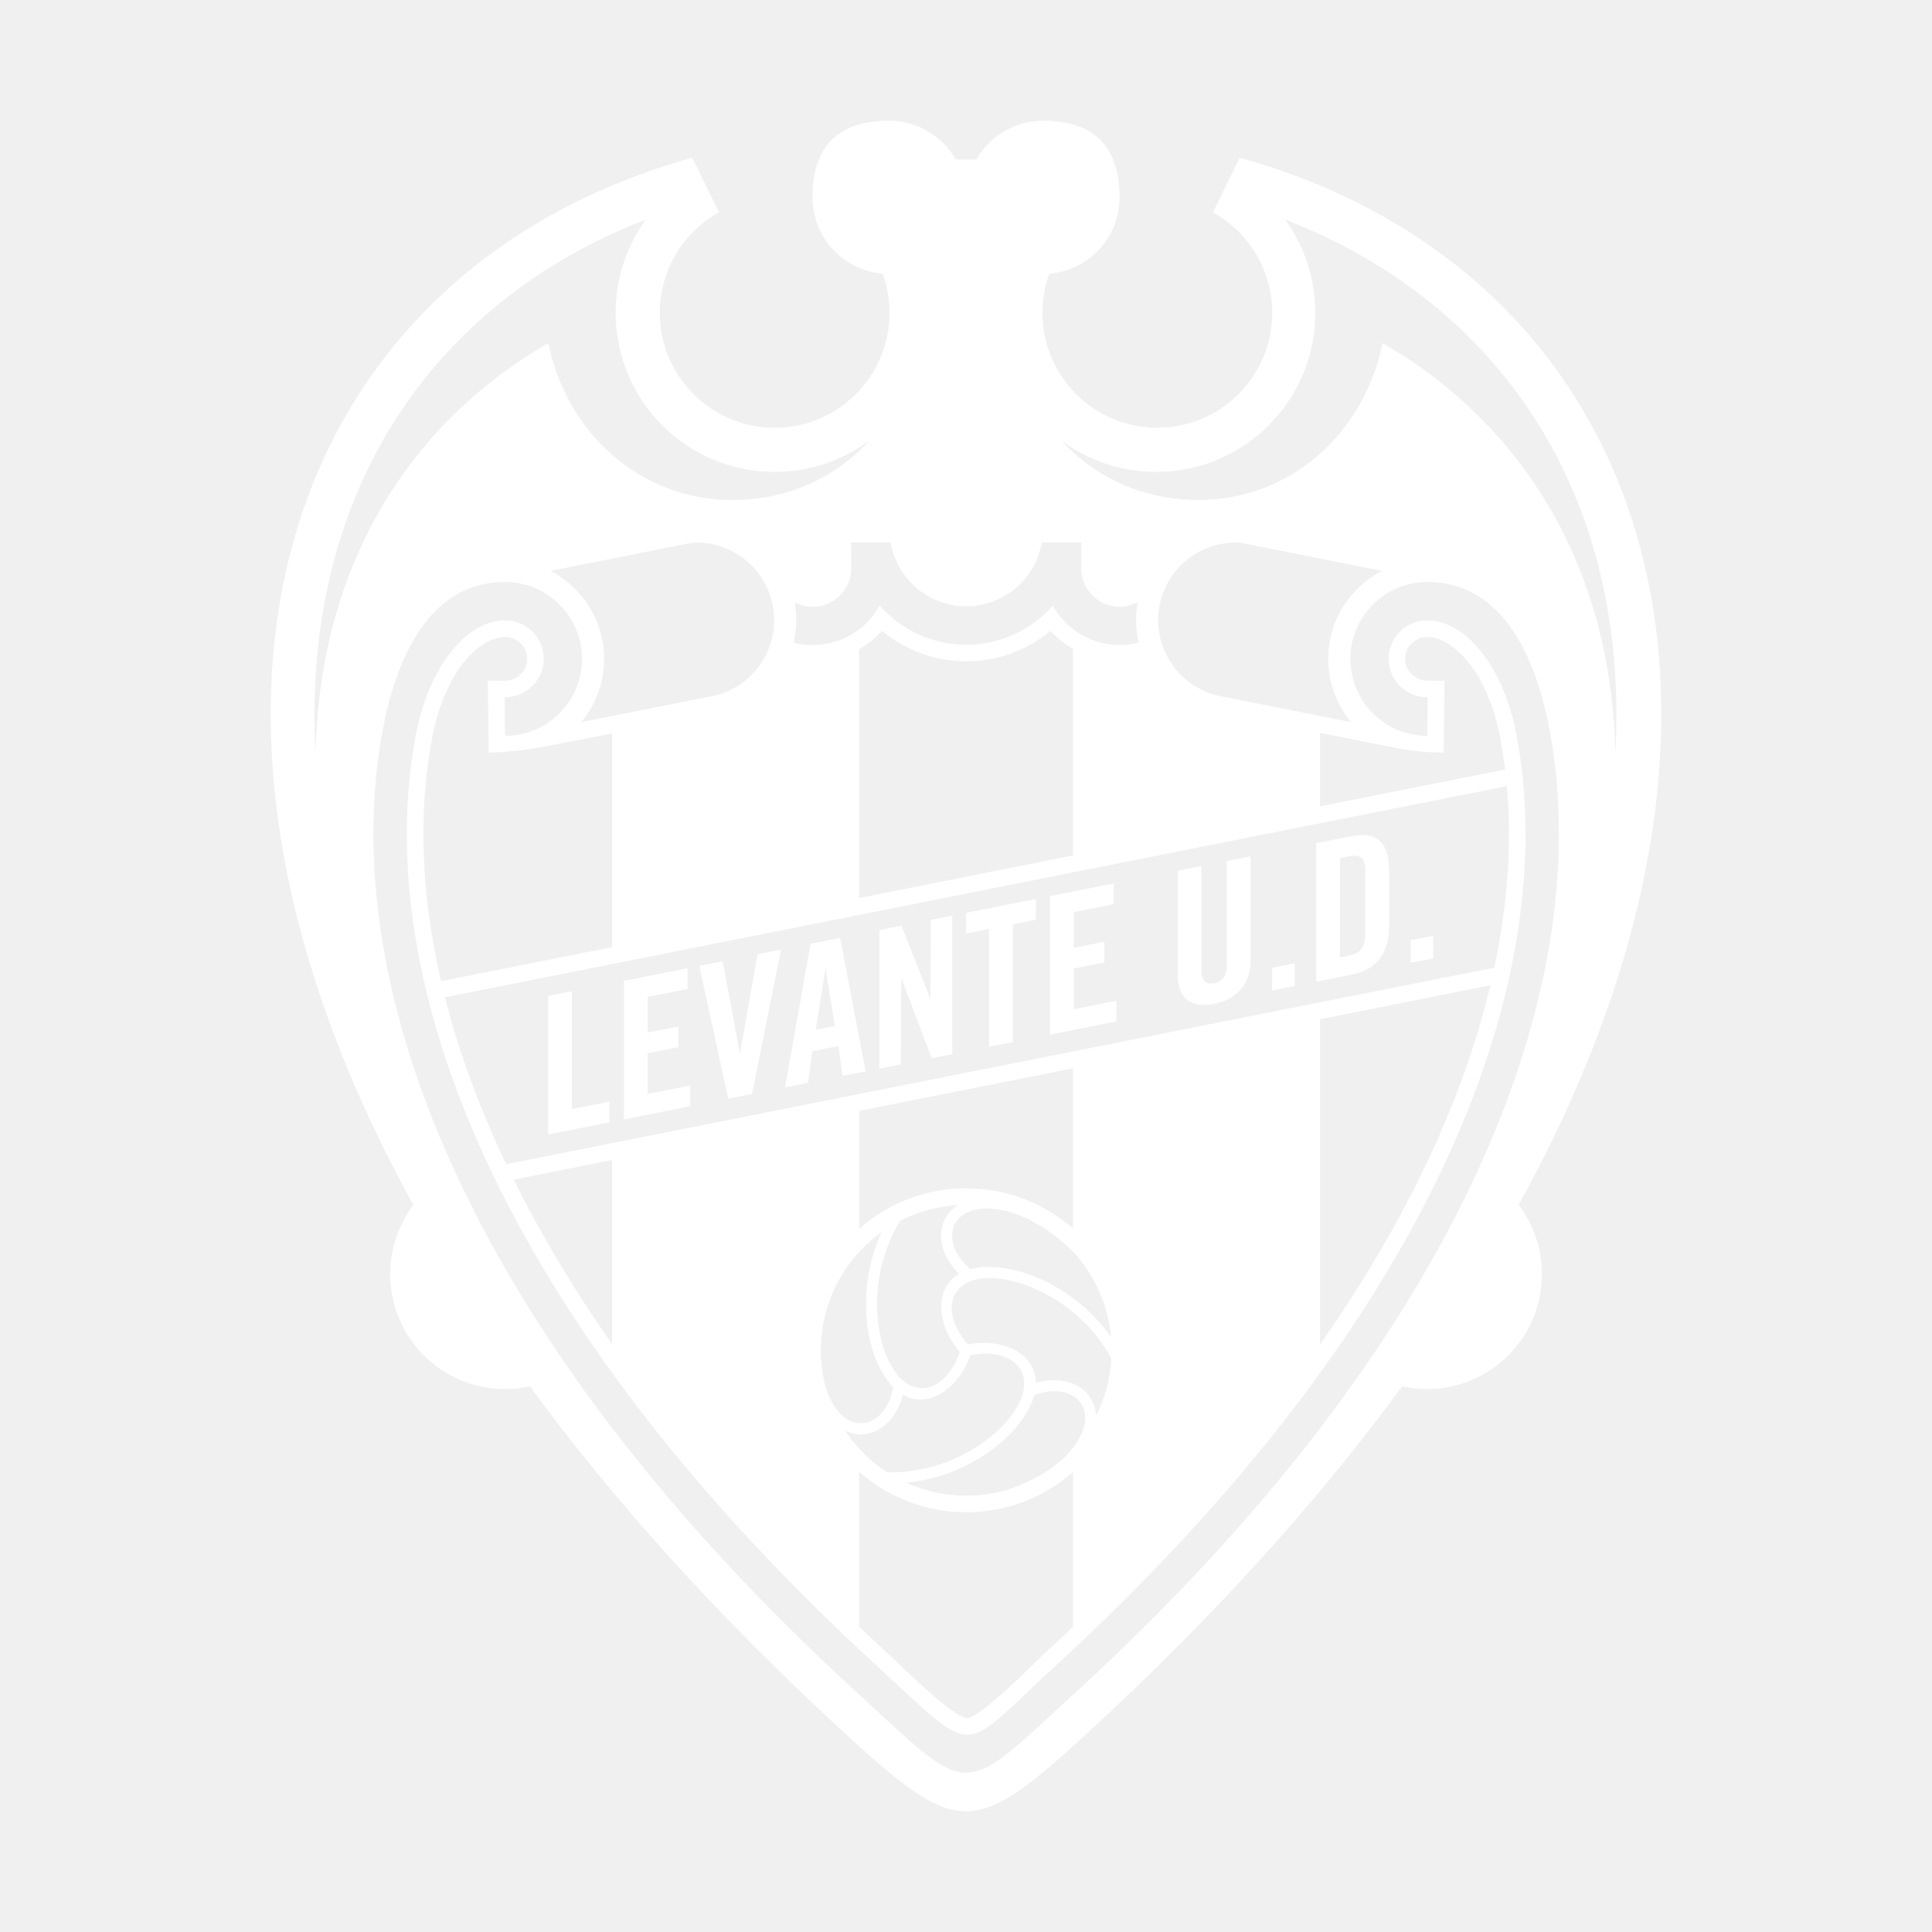
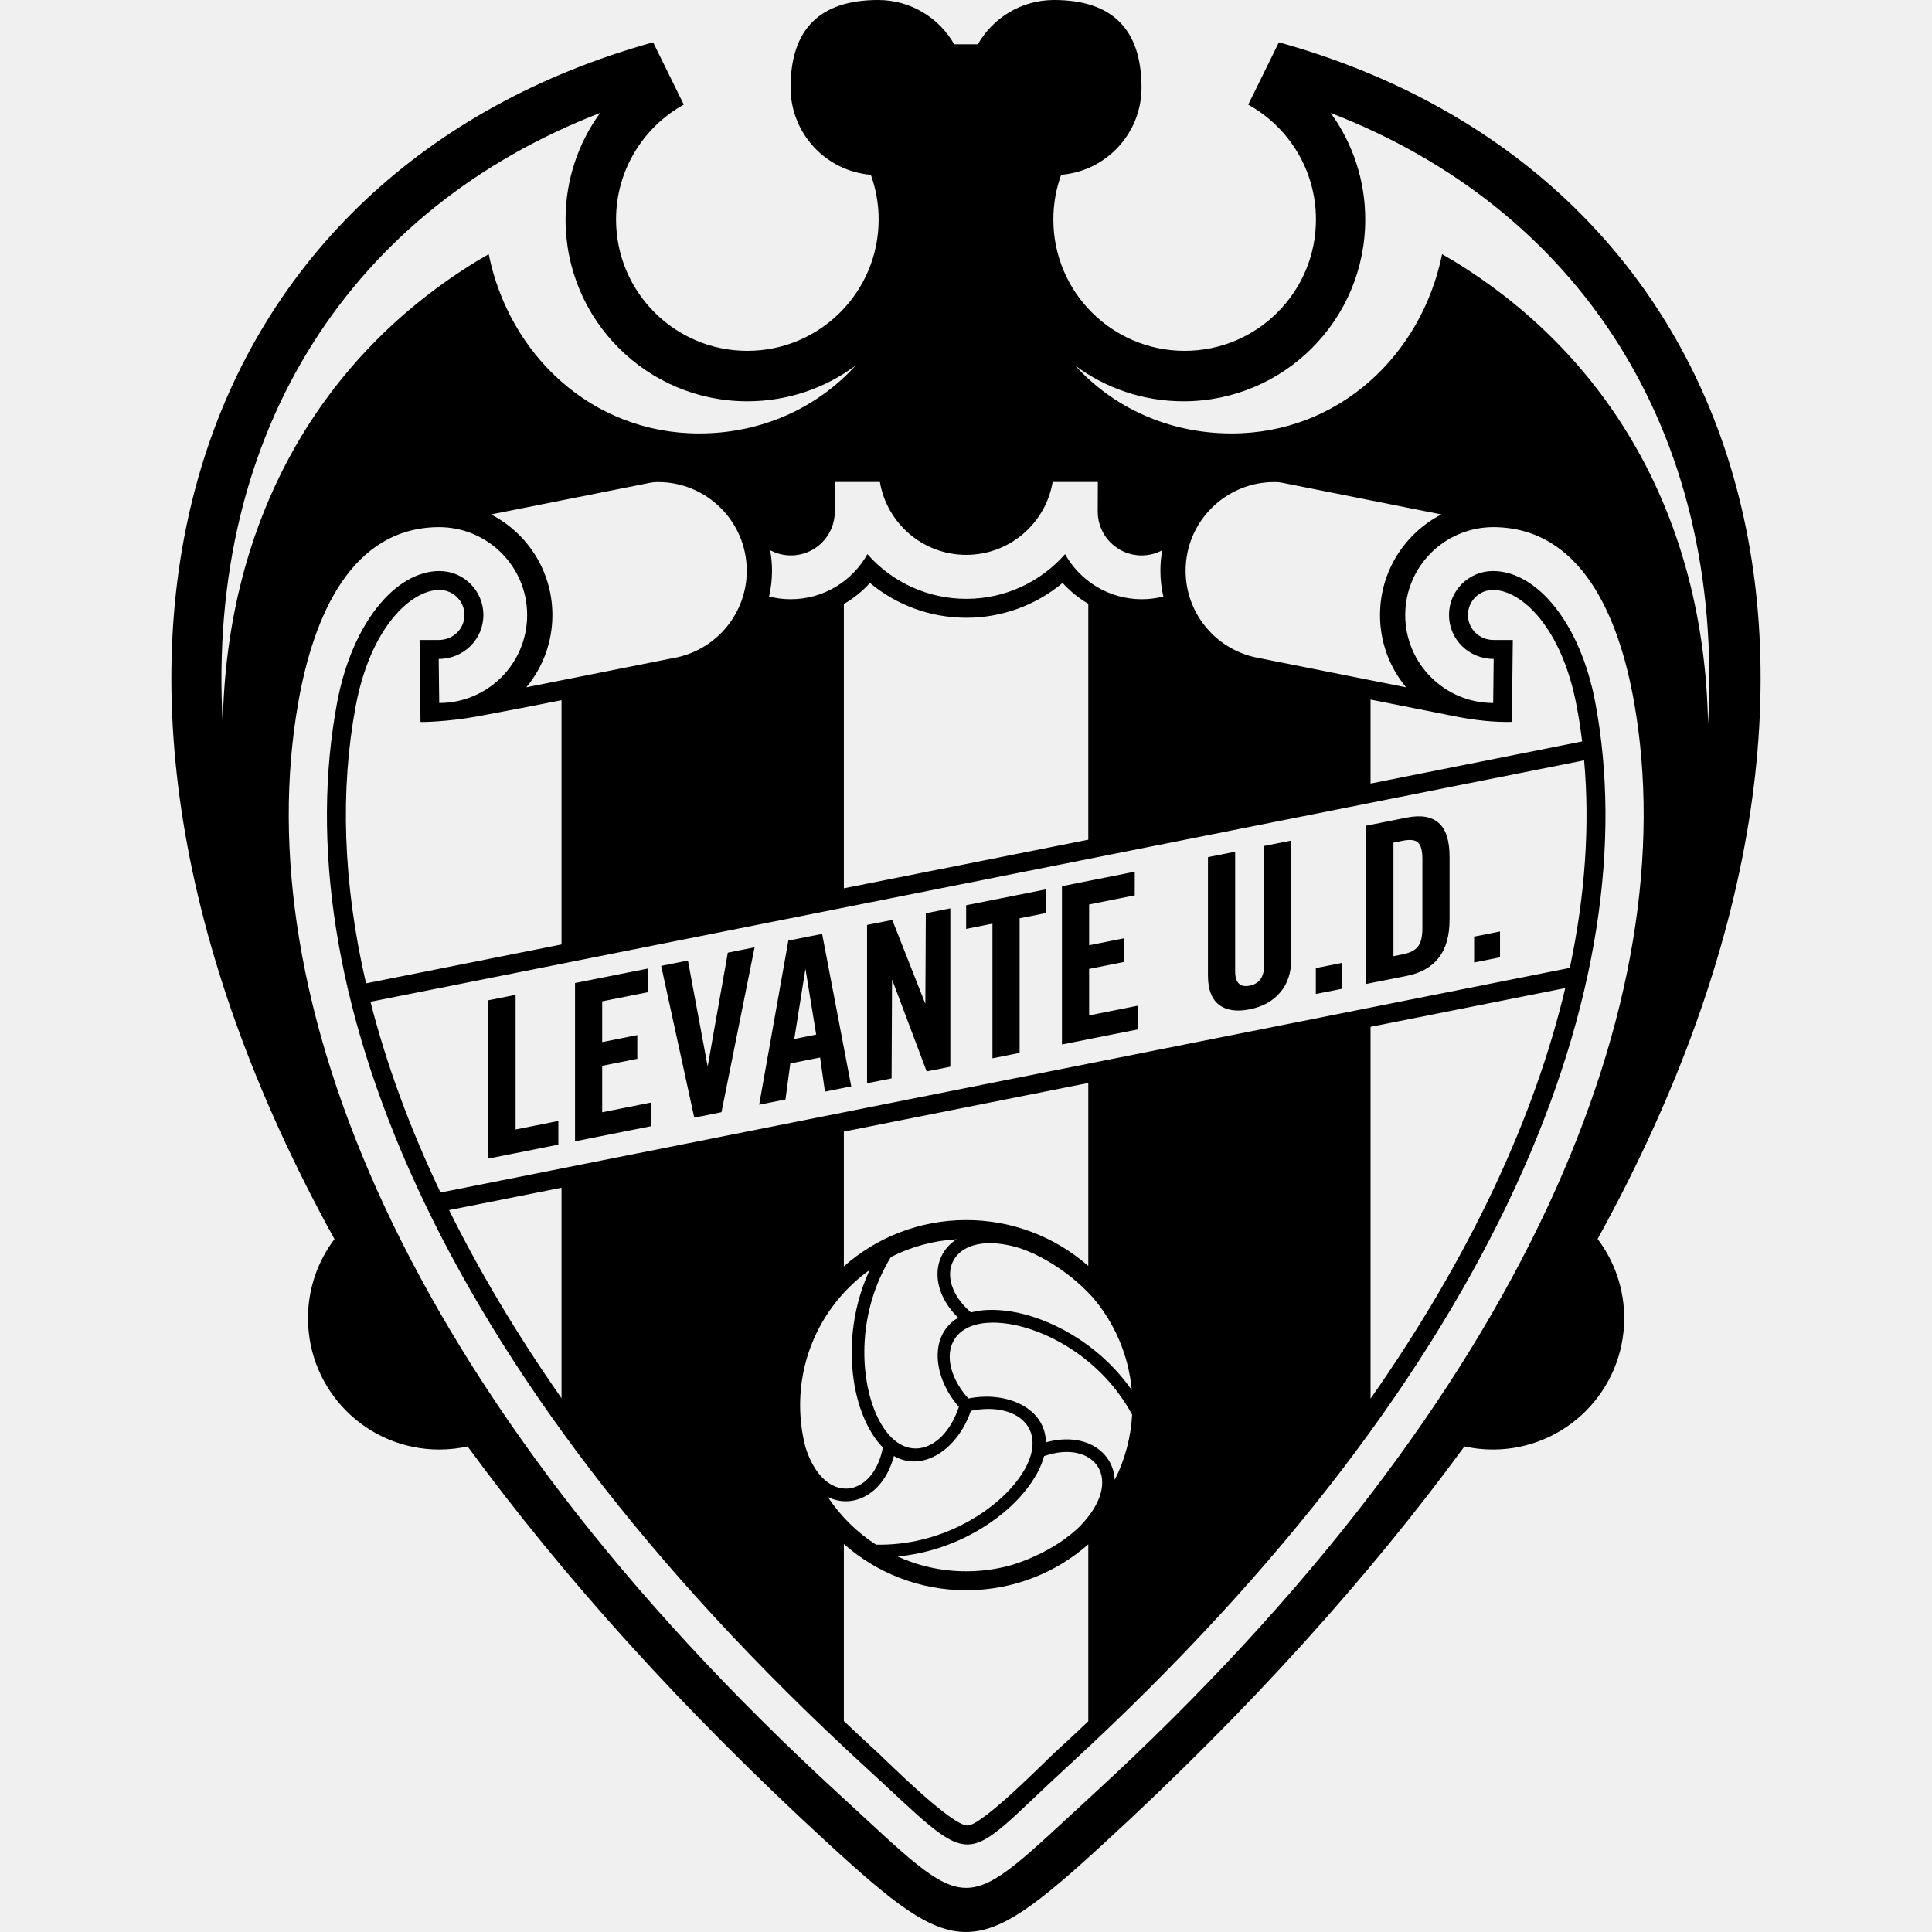
- <svg xmlns="http://www.w3.org/2000/svg" width="1200" height="1200" viewBox="0 0 1200 1200" fill="none">
-   <path d="M470.556 592.739L485.096 589.848L467.104 679.455L452.327 682.394L434.334 599.945L448.872 597.051L459.595 654.615L470.556 592.739ZM355.217 615.682L340.441 618.621V704.648L378.454 697.089V684.22L355.217 688.843V615.682ZM402.282 654.219L421.347 650.428V637.556L402.282 641.353V619.188L427.07 614.257V601.389L387.509 609.258V695.289L428.736 687.086V674.22L402.282 679.481V654.219ZM521.793 582.549L537.64 665.424L523.343 668.267L520.722 649.724L504.516 652.948L501.895 672.533L487.595 675.379L503.443 586.198L521.793 582.549ZM518.576 637.286L512.737 601.507L506.661 639.653L518.576 637.286ZM790.127 615.2L804.186 612.403V598.345L790.127 601.142V615.2ZM856.851 522.215C860.824 525.637 862.807 531.792 862.807 540.689V574.77C862.807 583.666 860.824 590.613 856.851 595.614C852.96 600.599 847.158 603.858 839.453 605.391L817.53 609.751V523.722L839.453 519.361C847.158 517.829 852.96 518.778 856.851 522.215ZM848.033 541.842C848.033 537.313 847.238 534.334 845.652 532.903C844.142 531.456 841.402 531.126 837.428 531.914L832.304 532.936V594.659L837.428 593.639C841.402 592.85 844.142 591.431 845.652 589.383C847.238 587.319 848.033 584.023 848.033 579.497V541.842ZM762.005 599.707C762.005 605.98 759.384 609.64 754.141 610.685C748.9 611.725 746.277 609.11 746.277 602.836V537.894L731.5 540.834V605.18C731.5 612.645 733.487 617.929 737.459 621.033C741.509 624.118 747.072 624.955 754.141 623.551C761.211 622.147 766.73 619.102 770.704 614.42C774.754 609.719 776.779 603.639 776.779 596.173V531.828L762.005 534.768L762.005 599.707ZM577.915 620.595L559.922 574.963L546.219 577.689V663.718L559.563 661.064L559.803 607.279L578.629 657.272L591.497 654.712V568.683L578.152 571.338L577.915 620.595ZM876.154 598.089L890.216 595.292V581.232L876.154 584.03V598.089ZM666.922 601.58L685.986 597.786V584.917L666.922 588.711V566.547L691.709 561.619V548.751L652.145 556.618V642.649L693.372 634.446V621.58L666.922 626.841V601.58ZM600.077 579.843L614.374 576.999V650.16L629.151 647.221V574.062L643.45 571.218V558.349L600.077 566.976L600.077 579.843ZM943.263 748.361C952.332 760.33 957.712 775.249 957.712 791.422C957.712 830.834 925.763 862.784 886.354 862.784C881.038 862.784 875.863 862.203 870.879 861.101C819.193 931.699 754.157 1004.19 674.493 1077.26C605.046 1140.96 594.817 1140.81 525.696 1077.43C445.956 1004.31 380.862 931.764 329.137 861.115C324.176 862.209 319.022 862.784 313.734 862.784C274.324 862.784 242.375 830.834 242.375 791.422C242.375 775.278 247.735 760.384 256.775 748.428C80.485 429.029 182.099 166.926 429.95 97.987L446.616 131.856C424.663 144.027 409.803 167.432 409.803 194.312C409.803 233.722 441.753 265.672 481.165 265.672C520.578 265.672 552.524 233.722 552.524 194.312C552.524 185.771 551.024 177.58 548.273 169.991C523.85 167.98 504.656 147.519 504.656 122.577C504.656 90.869 520.515 75.01 552.232 75C569.962 75 585.425 84.697 593.609 99.076H606.436C614.622 84.697 630.086 75 647.817 75C679.474 75 695.333 90.859 695.392 122.577C695.392 147.539 676.166 168.012 651.716 169.995C648.967 177.586 647.469 185.772 647.469 194.312C647.469 233.722 679.416 265.672 718.827 265.672C758.238 265.672 790.189 233.722 790.189 194.312C790.189 167.437 775.332 144.032 753.386 131.86L770.048 97.987C1017.88 166.922 1119.5 428.998 943.263 748.361ZM659.394 273.718C679.86 296.27 709.896 310.568 744.379 310.568C802.565 310.568 847.631 267.988 858.739 213.146L864.701 216.608C949.708 268.365 1001.25 356.494 1003.29 468.478C1012.49 307.56 931.622 188.028 798.207 136.384C809.996 152.648 816.968 172.662 816.968 194.312C816.968 248.872 772.74 293.101 718.178 293.101C696.155 293.101 675.821 285.895 659.394 273.718ZM897.182 422.814L896.676 467.339C887.536 467.584 877.185 466.566 865.626 464.288L819.863 455.186V500.841L934.858 477.967C934.066 471.471 933.08 465.083 931.907 458.811C923.972 416.416 902.094 395.626 886.385 395.626C878.875 395.626 872.787 401.714 872.787 409.224C872.787 416.623 878.766 422.818 886.775 422.816L897.182 422.814ZM928.159 601.024C936.683 560.818 939.031 523.028 935.94 488.238L276.351 619.442C284.783 652.573 297.335 687.234 314.411 723.106L928.159 601.024ZM819.863 633.053V835.161C875.314 755.921 909.402 680.594 925.689 612.004L819.863 633.053ZM602.706 788.28C608.461 786.713 615.682 786.398 624.497 787.771C643.908 790.801 671.577 804.094 690.085 830.495C688.353 811.203 680.557 793.663 668.615 779.793C654.35 764.253 636.885 755.223 626.22 752.478C591.186 743.46 581.034 769.658 602.706 788.28ZM594.908 748.521C582.095 749.256 569.998 752.659 559.165 758.186C540.786 788.246 542.691 821.845 549.956 840.646C562.488 873.066 587.48 865.817 596.127 839.59C581.907 823.417 579.807 800.553 595.726 791.174C580.503 776.181 581.342 757.2 594.908 748.521ZM666.456 663.567L533.611 689.993V763.235C551.344 747.584 574.638 738.085 600.149 738.085C625.551 738.085 648.753 747.501 666.456 763.03L666.456 663.567ZM509.849 838.673C509.849 846.648 510.881 854.382 512.821 861.747C523.141 893.822 549.666 889.042 554.823 861.665C550.616 857.466 546.756 851.393 543.559 843.119C536.495 824.842 534.168 794.347 547.655 765.189C524.766 781.567 509.849 808.378 509.849 838.673ZM524.892 888.601C531.752 898.921 540.677 907.751 551.081 914.495C586.086 915.207 614.035 896.853 626.63 881.227C648.443 854.165 629.661 836.144 602.621 841.775C595.717 862.211 576.916 875.476 560.811 866.293C555.507 886.662 539.053 895.46 524.892 888.601ZM533.611 1010.35C539.677 1016.11 545.862 1021.88 552.156 1027.65C557.169 1032.25 592.151 1067.36 600.899 1067.12C609.045 1066.91 643.102 1032.19 648.055 1027.65C654.302 1021.92 660.431 1016.2 666.456 1010.48V914.316C648.753 929.848 625.551 939.261 600.149 939.261C574.638 939.261 551.344 929.764 533.611 914.114L533.611 1010.35ZM642.43 866.384C640.91 872.161 637.573 878.578 631.971 885.53C619.72 900.729 594.622 917.918 562.802 920.915C574.186 926.091 586.829 928.975 600.149 928.975C608.866 928.975 617.294 927.739 625.269 925.435C636.442 921.921 646.053 916.805 653.172 911.778C655.786 909.878 658.295 907.841 660.687 905.676L661.761 904.623C687.111 878.765 669.441 856.857 642.43 866.384ZM680.831 879.272C686.252 868.524 689.586 856.54 690.304 843.857C673.471 812.839 643.378 797.66 623.437 794.547C589.102 789.192 582.882 814.459 601.266 835.058C622.377 830.823 643.224 840.425 643.41 858.89C663.955 853.174 679.968 863.283 680.831 879.272ZM319.055 732.673C335.486 765.833 355.757 799.998 380.181 834.924V720.51L319.055 732.673ZM303.027 422.814L313.436 422.816C321.446 422.818 327.423 416.623 327.423 409.224C327.423 401.714 321.336 395.626 313.826 395.626C298.115 395.626 276.241 416.416 268.305 458.811C259.913 503.657 261.161 554.35 273.917 609.438L380.181 588.299V455.55C365.843 458.381 350.231 461.403 334.587 464.312C318.558 467.294 303.471 467.54 303.536 467.339L303.027 422.814ZM441.28 432.581L442.92 432.253C464.602 427.553 480.847 408.262 480.847 385.173C480.847 358.561 459.277 336.99 432.665 336.99C430.87 336.99 429.2 337.16 427.704 337.499L341.864 354.574C361.669 364.791 375.208 385.446 375.208 409.265C375.208 424.198 369.887 437.885 361.039 448.538L441.28 432.581ZM666.456 531.355V403.13C661.232 400.092 656.517 396.257 652.492 391.802C638.314 403.617 620.045 410.741 600.135 410.741C580.184 410.704 561.944 403.591 547.788 391.799C543.706 396.322 538.93 400.195 533.611 403.255V557.782L666.456 531.355ZM839.175 448.538C830.325 437.885 825.004 424.198 825.004 409.265C825.004 385.446 838.542 364.791 858.347 354.574L772.509 337.499C771.008 337.16 769.342 336.99 767.545 336.99C740.936 336.99 719.363 358.561 719.363 385.173C719.363 408.262 735.606 427.553 757.291 432.253L758.931 432.581L839.175 448.538ZM528.642 336.941L528.695 353.039C528.695 366.196 518.03 376.86 504.876 376.86C500.778 376.86 496.925 375.824 493.558 374.003C494.217 377.626 494.562 381.358 494.562 385.173C494.562 389.992 494.009 394.682 492.963 399.183C496.735 400.145 500.687 400.654 504.756 400.654C522.671 400.654 538.278 390.769 546.417 376.156C559.5 391.021 578.667 400.415 600.145 400.455C621.546 400.455 640.755 391.051 653.863 376.156C662.004 390.769 677.61 400.654 695.526 400.654C699.572 400.654 703.501 400.151 707.252 399.201C706.204 394.693 705.648 389.997 705.648 385.173C705.648 381.374 705.99 377.654 706.646 374.044C703.299 375.84 699.471 376.86 695.406 376.86C682.25 376.86 671.588 366.196 671.588 353.039L671.645 336.941H647.087C643.276 359.423 623.708 376.538 600.145 376.538C576.582 376.538 557.016 359.423 553.202 336.941H528.642ZM196.048 468.479C198.087 356.494 249.634 268.365 334.641 216.608L340.602 213.146C351.711 267.989 396.773 310.568 454.964 310.568C489.446 310.568 519.482 296.27 539.946 273.718C523.523 285.895 503.184 293.101 481.164 293.101C426.604 293.101 382.375 248.872 382.375 194.312C382.375 172.662 389.344 152.648 401.135 136.384C267.722 188.027 186.849 307.56 196.048 468.479ZM963.127 456.886C954.819 409.57 934.197 361.693 886.676 361.48C860.112 361.478 838.718 382.874 838.718 409.265C838.718 435.657 860.112 457.053 886.505 457.053L886.778 433.103C873.195 433.107 862.502 422.414 862.502 409.224C862.502 396.034 873.195 385.341 886.385 385.341C910.254 385.341 933.929 413.712 942.019 456.919C970.092 606.914 893.548 816.408 655.008 1035.23C595.133 1090.16 607.937 1092.78 545.204 1035.23C306.662 816.408 230.121 606.914 258.194 456.919C266.281 413.712 289.958 385.341 313.826 385.341C327.017 385.341 337.711 396.033 337.711 409.224C337.711 422.414 327.017 433.107 313.432 433.103L313.708 457.053C340.098 457.053 361.493 435.659 361.493 409.265C361.493 382.871 340.098 361.478 313.536 361.48C266.015 361.693 245.393 409.57 237.085 456.886C209.112 616.168 292.893 831.694 531.297 1050.39C604.87 1117.88 595.335 1117.89 668.913 1050.39C907.317 831.694 991.097 616.168 963.127 456.886Z" fill="white" />
+ <svg xmlns="http://www.w3.org/2000/svg" viewBox="0 0 512 512">
+   <path fill="currentColor" d="m192.88 252.46 7.09-1.41-8.77 43.69-7.21 1.44-8.77-40.21 7.09-1.41 5.23 28.07zm-56.24 11.19-7.21 1.43v41.95l18.54-3.69v-6.27l-11.33 2.25zm22.95 18.79 9.3-1.85v-6.28l-9.3 1.85v-10.8l12.09-2.41v-6.27l-19.29 3.83v41.95l20.1-4v-6.27l-12.9 2.57zm58.28-34.95 7.72 40.41-6.97 1.39-1.28-9.04-7.9 1.57-1.28 9.55-6.97 1.39 7.73-43.49zm-1.57 26.69-2.85-17.45-2.96 18.61zm132.41-10.77 6.86-1.36v-6.86l-6.86 1.37zm32.54-45.34c1.93 1.67 2.9 4.67 2.9 9.01v16.62c0 4.34-.97 7.72-2.9 10.16q-2.85 3.65-8.49 4.77l-10.69 2.12v-41.94l10.69-2.13c3.76-.75 6.59-.29 8.49 1.39m-4.3 9.57c0-2.21-.39-3.66-1.17-4.36-.73-.7-2.07-.86-4.01-.48l-2.49.5v30.1l2.49-.5c1.94-.39 3.28-1.08 4.01-2.08.78-1 1.17-2.61 1.17-4.82zM335 255.86c0 3.06-1.28 4.84-3.84 5.35-2.55.51-3.83-.77-3.83-3.83v-31.66l-7.21 1.43v31.38c0 3.64.97 6.21 2.91 7.73 1.97 1.5 4.69 1.91 8.13 1.22 3.45-.68 6.14-2.17 8.08-4.45 1.97-2.29 2.96-5.26 2.96-8.9v-31.37l-7.2 1.43zm-89.77 10.18-8.77-22.25-6.68 1.33v41.95l6.5-1.29.12-26.23 9.18 24.38 6.27-1.25v-41.95l-6.5 1.29zm145.43-10.97 6.86-1.37v-6.85l-6.86 1.36zm-102.03 1.7 9.3-1.85v-6.27l-9.3 1.85v-10.81l12.09-2.41v-6.27l-19.29 3.84v41.95l20.1-4v-6.28l-12.9 2.57zm-32.59-10.6 6.97-1.39v35.68l7.2-1.43v-35.68l6.98-1.38v-6.28l-21.15 4.21zm167.34 82.17a34.67 34.67 0 0 1 7.05 21c0 19.22-15.58 34.8-34.8 34.8-2.59 0-5.11-.28-7.54-.82-25.21 34.42-56.92 69.77-95.77 105.4-33.86 31.06-38.85 30.99-72.55.08-38.88-35.65-70.63-71.03-95.85-105.48-2.42.54-4.93.82-7.51.82-19.22 0-34.79-15.58-34.79-34.8 0-7.87 2.61-15.13 7.02-20.96C2.67 172.63 52.22 44.82 173.08 11.21l8.13 16.51c-10.71 5.94-17.95 17.35-17.95 30.46 0 19.22 15.58 34.8 34.79 34.8 19.22 0 34.8-15.58 34.8-34.8 0-4.17-.73-8.16-2.07-11.86-11.91-.98-21.27-10.96-21.27-23.12 0-15.46 7.73-23.19 23.2-23.2 8.64 0 16.18 4.73 20.17 11.74h6.26C263.13 4.73 270.67 0 279.32 0c15.43 0 23.17 7.73 23.2 23.2 0 12.17-9.38 22.15-21.3 23.12-1.34 3.7-2.07 7.69-2.07 11.86 0 19.22 15.58 34.8 34.79 34.8 19.22 0 34.8-15.58 34.8-34.8 0-13.11-7.24-24.52-17.95-30.45l8.13-16.52c120.85 33.61 170.4 161.41 84.46 317.13M284.96 96.9c9.98 11 24.63 17.97 41.44 17.97 28.37 0 50.35-20.77 55.77-47.51l2.9 1.69c41.45 25.24 66.59 68.21 67.58 122.82 4.49-78.47-34.94-136.76-100-161.94a47.96 47.96 0 0 1 9.15 28.25c0 26.6-21.57 48.17-48.17 48.17-10.74 0-20.66-3.51-28.67-9.45m115.95 72.7-.24 21.71c-4.46.12-9.51-.37-15.15-1.49l-22.31-4.43v22.26l56.07-11.16c-.38-3.16-.86-6.28-1.44-9.34-3.86-20.67-14.53-30.81-22.19-30.81-3.66 0-6.63 2.97-6.63 6.63 0 3.61 2.91 6.63 6.82 6.63zm15.11 86.9c4.15-19.61 5.3-38.03 3.79-55L98.18 265.48c4.11 16.16 10.24 33.06 18.56 50.55zm-52.81 15.62v98.55c27.04-38.64 43.66-75.37 51.6-108.82zm-105.89 75.69c2.81-.77 6.33-.92 10.63-.25 9.46 1.48 22.95 7.96 31.98 20.83-.85-9.4-4.65-17.96-10.47-24.72-6.96-7.58-15.47-11.98-20.67-13.32-17.09-4.4-22.04 8.38-11.47 17.46m-3.8-19.39c-6.25.36-12.15 2.02-17.43 4.71-8.96 14.66-8.03 31.05-4.49 40.21 6.11 15.81 18.3 12.28 22.51-.51-6.93-7.89-7.96-19.04-.19-23.61-7.43-7.31-7.02-16.57-.4-20.8M288.41 287l-64.78 12.88v35.72c8.64-7.64 20-12.27 32.44-12.27 12.39 0 23.7 4.59 32.34 12.17zm-76.37 85.38c0 3.89.5 7.66 1.45 11.25 5.03 15.64 17.97 13.31 20.48-.04-2.05-2.04-3.93-5.01-5.49-9.04-3.45-8.91-4.58-23.78 2-38-11.17 7.99-18.44 21.06-18.44 35.83m7.34 24.35c3.34 5.03 7.69 9.34 12.77 12.62 17.07.35 30.69-8.6 36.84-16.22 10.63-13.19 1.47-21.98-11.71-19.24-3.37 9.97-12.54 16.44-20.39 11.96-2.59 9.93-10.61 14.22-17.51 10.88m4.25 59.36c2.96 2.81 5.97 5.63 9.04 8.44 2.45 2.24 19.5 19.36 23.77 19.25 3.97-.11 20.58-17.04 22.99-19.25 3.05-2.79 6.04-5.58 8.98-8.37v-46.89c-8.64 7.57-19.95 12.16-32.34 12.16-12.44 0-23.8-4.63-32.44-12.26zm53.06-70.2c-.74 2.82-2.37 5.95-5.1 9.34-5.97 7.41-18.21 15.79-33.73 17.25 5.55 2.53 11.72 3.93 18.21 3.93 4.25 0 8.36-.6 12.25-1.72 5.45-1.72 10.14-4.21 13.61-6.66 1.27-.93 2.5-1.92 3.66-2.98l.53-.51c12.36-12.61 3.74-23.29-9.43-18.65m18.73 6.29a43.8 43.8 0 0 0 4.61-17.27c-8.2-15.13-22.88-22.53-32.6-24.05-16.74-2.61-19.78 9.71-10.81 19.76 10.29-2.07 20.46 2.62 20.55 11.62 10.02-2.79 17.82 2.14 18.25 9.94m-176.41-71.49c8.01 16.17 17.89 32.83 29.8 49.86v-55.79zm-7.82-151.09h5.08c3.9 0 6.82-3.02 6.82-6.63 0-3.66-2.97-6.63-6.63-6.63-7.66 0-18.33 10.14-22.2 30.81-4.09 21.87-3.48 46.59 2.74 73.45l51.81-10.31v-64.73c-6.99 1.38-14.6 2.86-22.23 4.28-7.82 1.45-15.17 1.57-15.14 1.47zm67.42 4.76.8-.16c10.57-2.29 18.49-11.7 18.49-22.95 0-12.98-10.52-23.5-23.5-23.5-.87 0-1.69.08-2.41.25l-41.86 8.33c9.66 4.98 16.26 15.05 16.26 26.66 0 7.29-2.6 13.96-6.91 19.15zm109.8 48.17V160a28.4 28.4 0 0 1-6.81-5.52 39.8 39.8 0 0 1-25.53 9.23c-9.73-.01-18.63-3.48-25.53-9.23-1.99 2.2-4.32 4.09-6.91 5.58v75.35zm84.22-40.39a29.8 29.8 0 0 1-6.91-19.15c0-11.61 6.6-21.68 16.26-26.66L340.12 128c-.73-.17-1.55-.25-2.42-.25-12.98 0-23.5 10.52-23.5 23.5 0 11.25 7.92 20.66 18.5 22.95l.8.16zM221.2 127.73l.03 7.85c0 6.41-5.2 11.61-11.61 11.61-2 0-3.88-.5-5.52-1.39.32 1.77.49 3.59.49 5.45 0 2.35-.27 4.63-.78 6.83 1.84.47 3.76.72 5.75.72 8.73 0 16.34-4.83 20.31-11.95a34.85 34.85 0 0 0 26.2 11.85c10.44 0 19.8-4.59 26.19-11.85 3.97 7.12 11.58 11.95 20.32 11.95 1.97 0 3.89-.25 5.72-.71-.51-2.2-.78-4.49-.78-6.84q0-2.79.48-5.43c-1.63.88-3.5 1.37-5.48 1.37-6.41 0-11.61-5.2-11.61-11.61l.03-7.85h-11.98c-1.86 10.96-11.4 19.31-22.89 19.31s-21.03-8.35-22.89-19.31zM59.03 191.87c.99-54.61 26.13-97.58 67.58-122.82l2.9-1.69c5.42 26.75 27.39 47.51 55.77 47.51 16.81 0 31.46-6.97 41.44-17.97-8.01 5.94-17.93 9.45-28.67 9.45-26.6 0-48.17-21.57-48.17-48.17 0-10.56 3.4-20.32 9.15-28.25-65.05 25.18-104.49 83.47-100 161.94m374.04-5.66c-4.05-23.07-14.11-46.41-37.28-46.52-12.95 0-23.39 10.44-23.39 23.3 0 12.87 10.44 23.31 23.31 23.31l.13-11.68c-6.62 0-11.84-5.21-11.84-11.65 0-6.43 5.22-11.64 11.65-11.64 11.64 0 23.18 13.83 27.13 34.9 13.68 73.14-23.64 175.29-139.96 282-29.19 26.78-22.95 28.06-53.54 0-116.32-106.71-153.64-208.86-139.95-282 3.94-21.07 15.49-34.9 27.13-34.9 6.43 0 11.64 5.21 11.64 11.64 0 6.44-5.21 11.65-11.84 11.65l.14 11.68c12.87 0 23.3-10.44 23.3-23.31s-10.43-23.3-23.39-23.3c-23.17.11-33.22 23.45-37.27 46.52-13.64 77.67 27.21 182.77 143.46 289.41 35.87 32.91 31.23 32.91 67.1 0 116.25-106.64 157.11-211.74 143.47-289.41" />
</svg>
